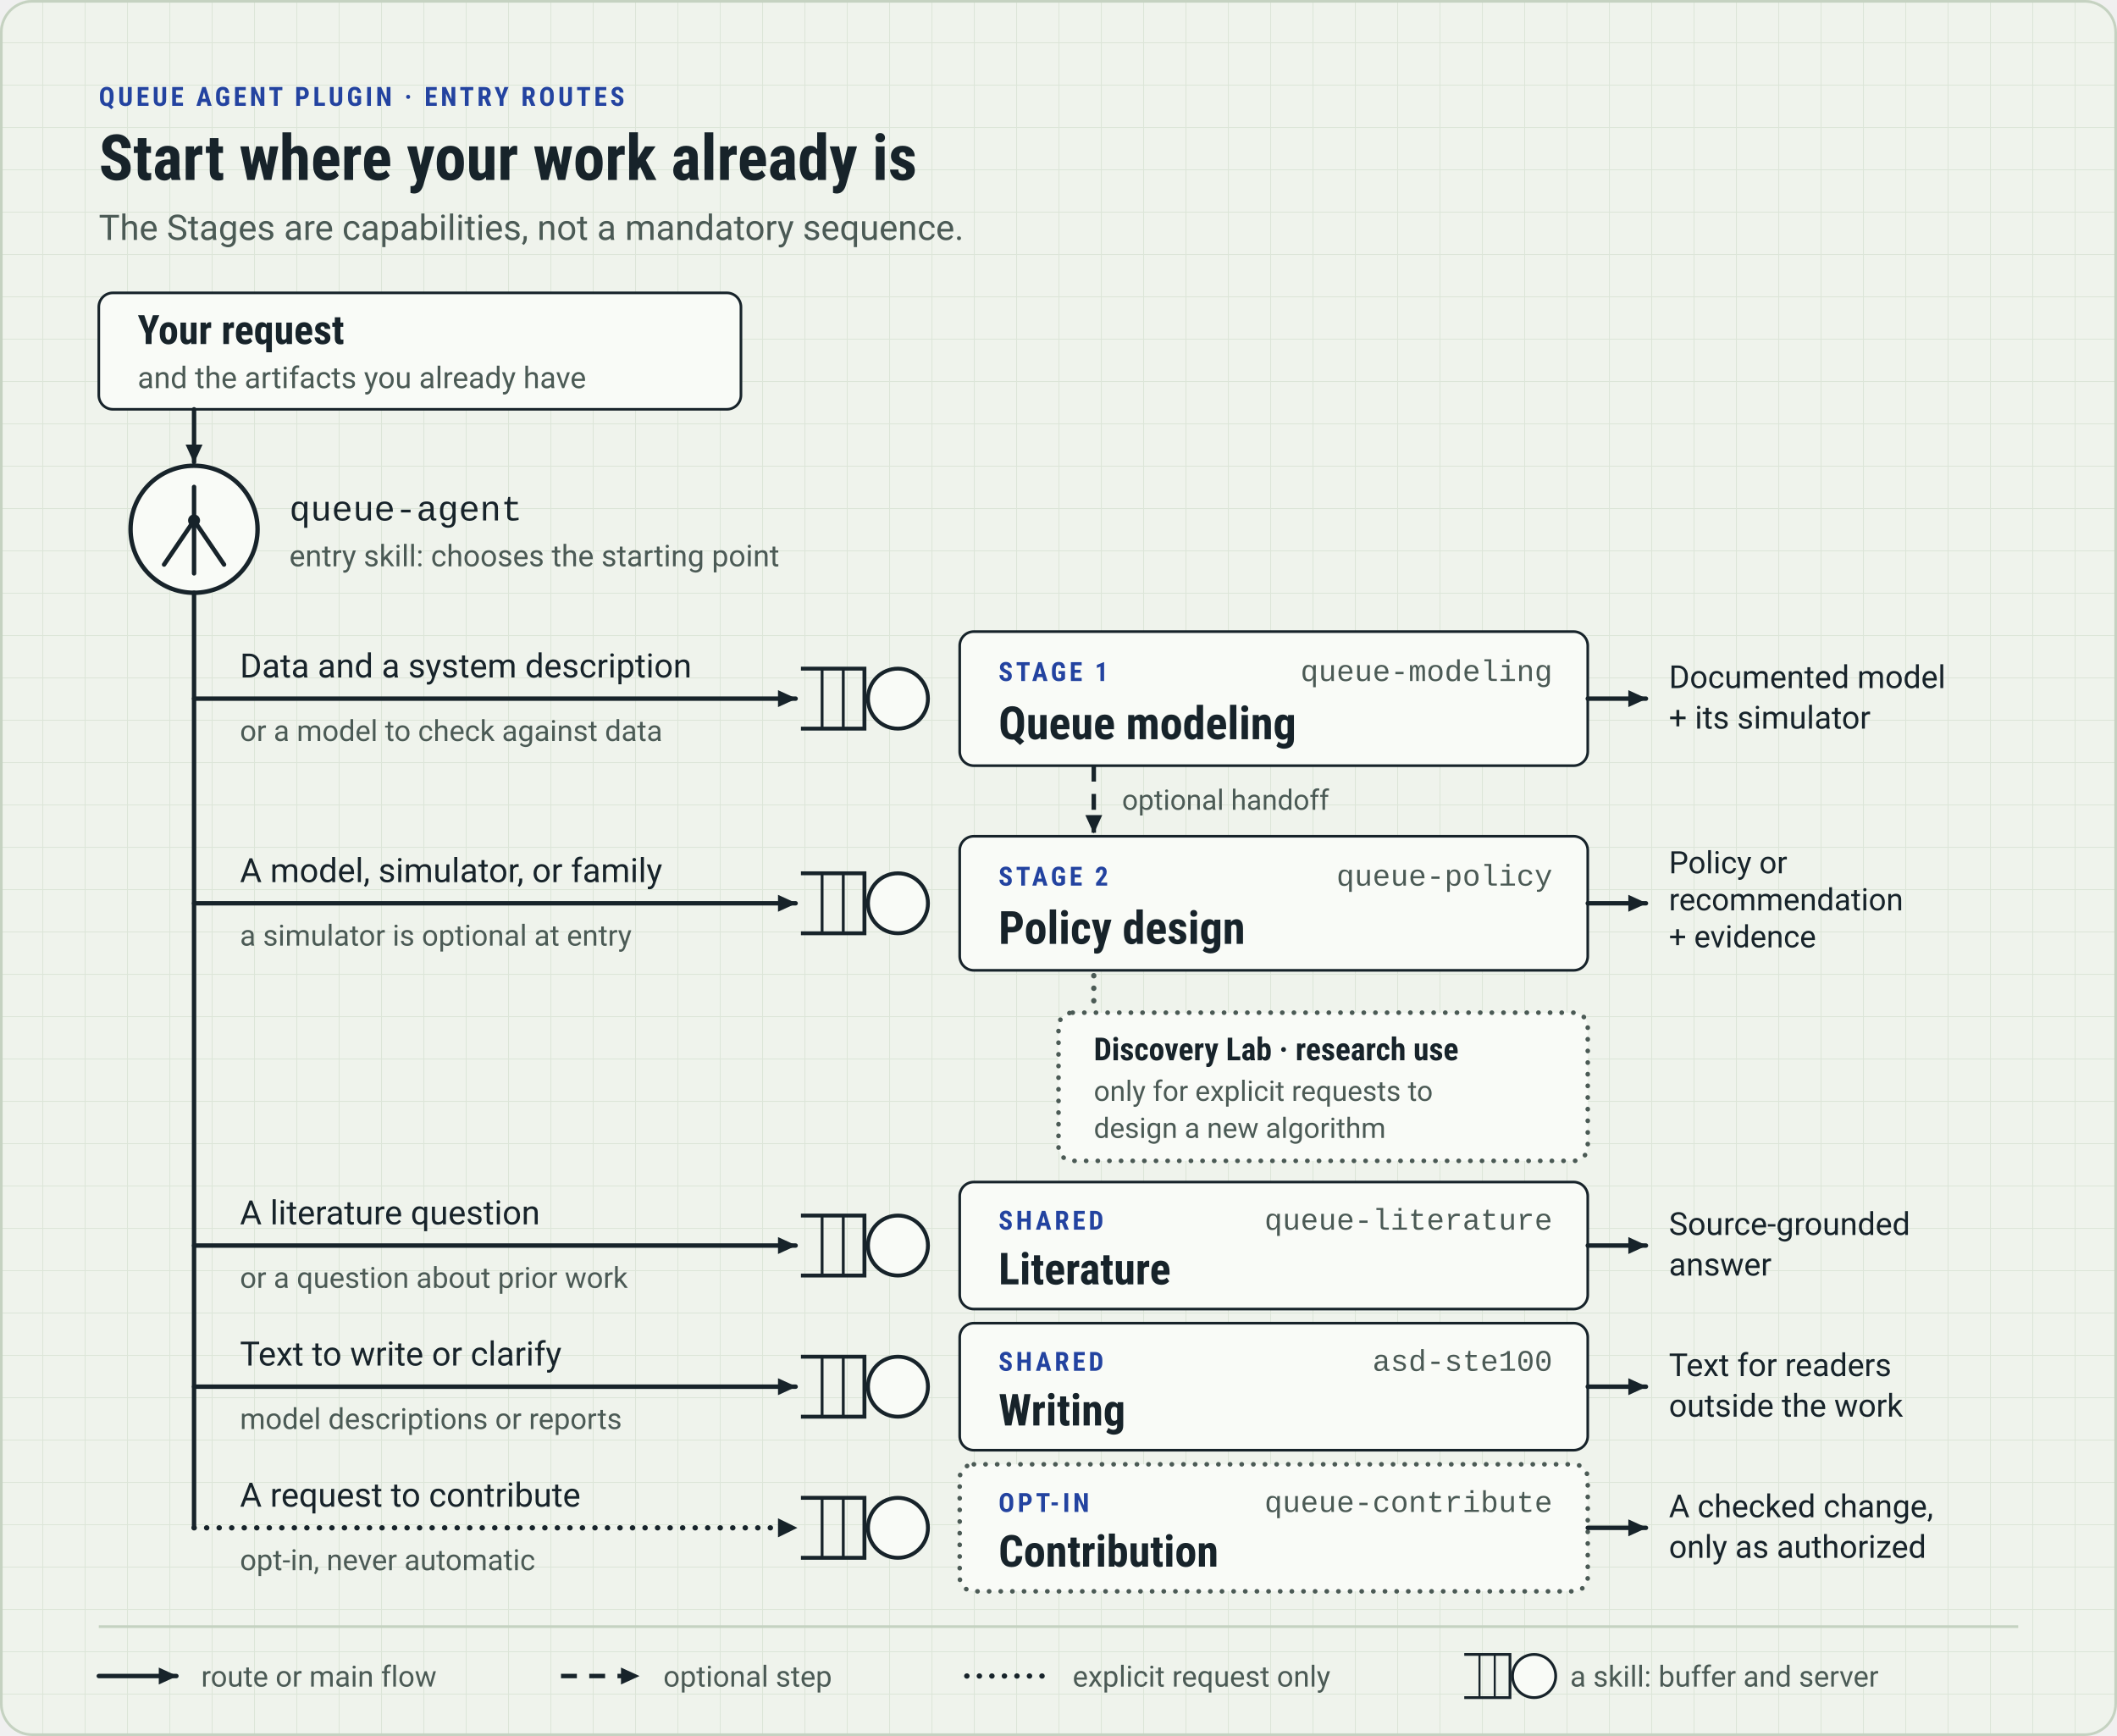
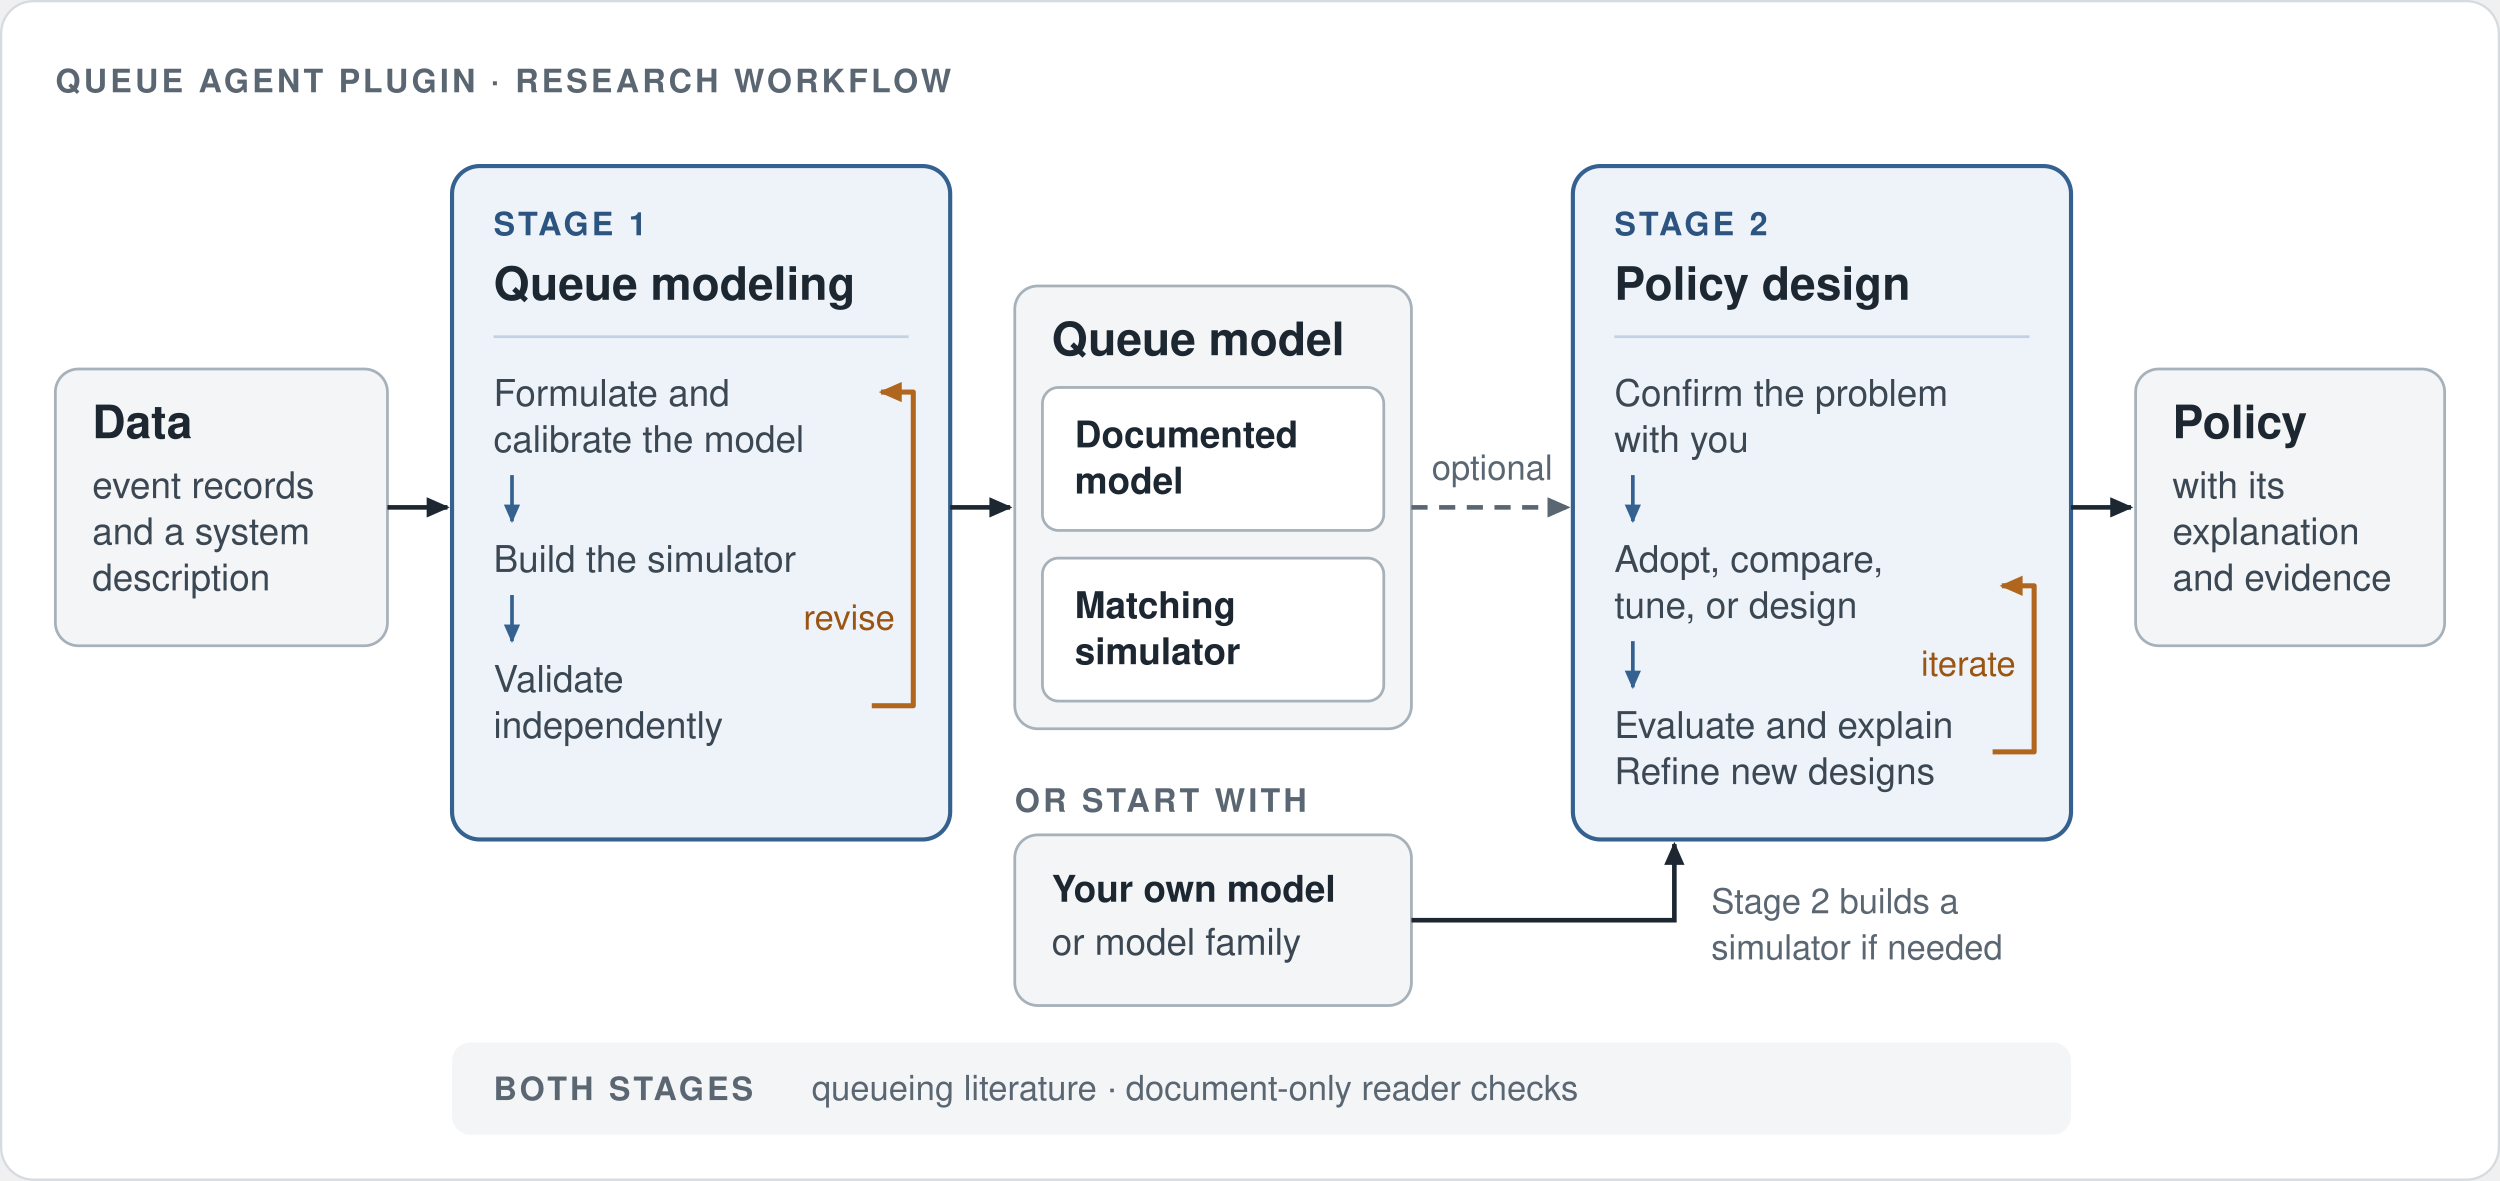
- <svg xmlns="http://www.w3.org/2000/svg" width="1200" height="984" viewBox="0 0 1200 984" role="img" aria-labelledby="ov-title ov-desc">
+ <svg xmlns="http://www.w3.org/2000/svg" width="1084" height="512" viewBox="0 0 1084 512" role="img" aria-labelledby="ov-title ov-desc">
  <defs>
    <style>
-       .d { font-family: "DIN Alternate", Bahnschrift, "Roboto Condensed", "Helvetica Neue", Arial, "Liberation Sans", sans-serif; font-weight: 700; fill: #17232A; }
-       .s { font-family: system-ui, -apple-system, "Segoe UI", Roboto, "Helvetica Neue", Arial, "Liberation Sans", sans-serif; fill: #17232A; }
-       .m { font-family: ui-monospace, "SF Mono", Menlo, Consolas, "Cascadia Mono", "Liberation Mono", "DejaVu Sans Mono", monospace; fill: #4B5A55; }
-       .eb { font-size: 15px; letter-spacing: 1.8px; fill: #2343A0; }
-       .gr { fill: #4B5A55; }
-       .ln { fill: none; stroke: #17232A; stroke-width: 2.5; stroke-linecap: round; stroke-linejoin: round; }
-       .dash { stroke-dasharray: 9 7; stroke-linecap: butt; }
-       .dot { stroke-dasharray: 0.1 7; stroke-linecap: round; stroke-width: 3; }
-       .card { fill: #F9FBF7; stroke: #17232A; stroke-width: 1.5; }
-       .card-dot { fill: #F9FBF7; stroke: #4B5A55; stroke-width: 2.6; stroke-dasharray: 0.1 6.5; stroke-linecap: round; }
-       .glyph { fill: none; stroke: #17232A; stroke-width: 2.2; }
-       .slot { stroke: #17232A; stroke-width: 1.6; }
-       .server { fill: #F9FBF7; stroke: #17232A; stroke-width: 2.2; }
+       text { font-family: Helvetica, Arial, "Liberation Sans", "Nimbus Sans", sans-serif; fill: #3B4752; }
+       .tag { font-size: 14px; font-weight: 700; letter-spacing: 1.4px; }
+       .h1 { font-size: 20px; font-weight: 700; fill: #1D2731; }
+       .h2 { font-size: 16px; font-weight: 700; fill: #1D2731; }
+       .b { font-size: 16px; }
+       .s { font-size: 15px; fill: #5A6672; }
+       .blue { fill: #2B5480; }
+       .amber { fill: #9A5512; }
+       .slate { fill: #5A6672; }
+       .card { fill: #F3F5F7; stroke: #A7B1BA; stroke-width: 1.2; }
+       .sub { fill: #FFFFFF; stroke: #A7B1BA; stroke-width: 1.2; }
+       .stage { fill: #EEF3F9; stroke: #34618F; stroke-width: 1.8; }
+       .rule { stroke: #C3D2E2; stroke-width: 1.2; }
+       .ar { fill: none; stroke: #1D2731; stroke-width: 2; }
+       .ar-step { fill: none; stroke: #34618F; stroke-width: 1.6; }
+       .ar-loop { fill: none; stroke: #B0661C; stroke-width: 2.2; stroke-linejoin: round; }
+       .ar-opt { fill: none; stroke: #5A6672; stroke-width: 2; stroke-dasharray: 7 5; }
    </style>
-     <pattern id="ov-grid" width="24" height="24" patternUnits="userSpaceOnUse">
-       <path d="M24 0H0V24" fill="none" stroke="#DCE5D8" stroke-width="1" />
-     </pattern>
-     <marker id="ov-ah" viewBox="0 0 12 12" refX="11" refY="6" markerWidth="12" markerHeight="12" markerUnits="userSpaceOnUse" orient="auto">
-       <path d="M1 1.2 L11.5 6 L1 10.8 Z" fill="#17232A" />
+     <marker id="ov-ink" viewBox="0 0 10 10" refX="9" refY="5" markerWidth="10" markerHeight="10" markerUnits="userSpaceOnUse" orient="auto">
+       <path d="M0 0.6 L10 5 L0 9.4 Z" fill="#1D2731" />
    </marker>
-     <marker id="ov-ah-g" viewBox="0 0 12 12" refX="11" refY="6" markerWidth="12" markerHeight="12" markerUnits="userSpaceOnUse" orient="auto">
-       <path d="M1 1.2 L11.5 6 L1 10.8 Z" fill="#4B5A55" />
+     <marker id="ov-blue" viewBox="0 0 10 10" refX="9" refY="5" markerWidth="8" markerHeight="8" markerUnits="userSpaceOnUse" orient="auto">
+       <path d="M0 0.6 L10 5 L0 9.4 Z" fill="#34618F" />
    </marker>
-     <g id="ov-station">
-       <path class="glyph" d="M0 -17H36V17H0" />
-       <path class="slot" d="M12 -17V17M24 -17V17" />
-       <circle class="server" cx="55" cy="0" r="17" />
-     </g>
+     <marker id="ov-amber" viewBox="0 0 10 10" refX="9" refY="5" markerWidth="10" markerHeight="10" markerUnits="userSpaceOnUse" orient="auto">
+       <path d="M0 0.6 L10 5 L0 9.4 Z" fill="#B0661C" />
+     </marker>
+     <marker id="ov-slate" viewBox="0 0 10 10" refX="9" refY="5" markerWidth="10" markerHeight="10" markerUnits="userSpaceOnUse" orient="auto">
+       <path d="M0 0.6 L10 5 L0 9.4 Z" fill="#5A6672" />
+     </marker>
  </defs>
-   <rect width="1200" height="984" rx="18" fill="#EFF3EC" />
-   <rect width="1200" height="984" rx="18" fill="url(#ov-grid)" />
-   <rect x="0.75" y="0.75" width="1198.5" height="982.5" rx="17.5" fill="none" stroke="#C5D2C1" stroke-width="1.5" />
-   <text class="d eb" x="56" y="60">QUEUE AGENT PLUGIN · ENTRY ROUTES</text>
-   <text class="d" x="56" y="102" font-size="36">Start where your work already is</text>
-   <text class="s gr" x="56" y="136" font-size="20">The Stages are capabilities, not a mandatory sequence.</text>
-   <rect class="card" x="56" y="166" width="364" height="66" rx="8" stroke-width="2" />
-   <text class="d" x="78" y="195" font-size="23">Your request</text>
-   <text class="s gr" x="78" y="220" font-size="17">and the artifacts you already have</text>
-   <line class="ln" x1="110" y1="232" x2="110" y2="262" marker-end="url(#ov-ah)" />
-   <circle cx="110" cy="300" r="36" fill="#F9FBF7" stroke="#17232A" stroke-width="2.5" />
-   <path class="ln" d="M110 276V295M110 295L93 320M110 295V325M110 295L127 320" stroke-width="2.4" />
-   <circle cx="110" cy="295" r="3.4" fill="#17232A" />
-   <text class="m" x="164" y="295" font-size="20" style="fill:#17232A">queue-agent</text>
-   <text class="s gr" x="164" y="321" font-size="17">entry skill: chooses the starting point</text>
-   <line class="ln" x1="110" y1="336" x2="110" y2="866" />
-   <line class="ln" x1="110" y1="396" x2="451" y2="396" marker-end="url(#ov-ah)" />
-   <text class="s" x="136" y="384" font-size="19">Data and a system description</text>
-   <text class="s gr" x="136" y="420" font-size="16.5">or a model to check against data</text>
-   <use href="#ov-station" x="454" y="396" />
-   <rect class="card" x="544" y="358" width="356" height="76" rx="8" stroke-width="2.2" />
-   <text class="d eb" x="566" y="386">STAGE 1</text>
-   <text class="m" x="880" y="386" font-size="17" text-anchor="end">queue-modeling</text>
-   <text class="d" x="566" y="419" font-size="26">Queue modeling</text>
-   <line class="ln" x1="900" y1="396" x2="933" y2="396" marker-end="url(#ov-ah)" />
-   <text class="s" x="946" y="390" font-size="18">Documented model</text>
-   <text class="s" x="946" y="413" font-size="18">+ its simulator</text>
-   <line class="ln dash" x1="620" y1="434" x2="620" y2="472" marker-end="url(#ov-ah)" />
-   <text class="s gr" x="636" y="459" font-size="16">optional handoff</text>
-   <line class="ln" x1="110" y1="512" x2="451" y2="512" marker-end="url(#ov-ah)" />
-   <text class="s" x="136" y="500" font-size="19">A model, simulator, or family</text>
-   <text class="s gr" x="136" y="536" font-size="16.5">a simulator is optional at entry</text>
-   <use href="#ov-station" x="454" y="512" />
-   <rect class="card" x="544" y="474" width="356" height="76" rx="8" stroke-width="2.2" />
-   <text class="d eb" x="566" y="502">STAGE 2</text>
-   <text class="m" x="880" y="502" font-size="17" text-anchor="end">queue-policy</text>
-   <text class="d" x="566" y="535" font-size="26">Policy design</text>
-   <line class="ln" x1="900" y1="512" x2="933" y2="512" marker-end="url(#ov-ah)" />
-   <text class="s" x="946" y="495" font-size="17.5">Policy or</text>
-   <text class="s" x="946" y="516" font-size="17.5">recommendation</text>
-   <text class="s" x="946" y="537" font-size="17.5">+ evidence</text>
-   <line class="ln dot" x1="620" y1="553" x2="620" y2="570" stroke="#4B5A55" style="stroke:#4B5A55" />
-   <rect class="card-dot" x="600" y="574" width="300" height="84" rx="8" />
-   <text class="d" x="620" y="601" font-size="18">Discovery Lab · research use</text>
-   <text class="s gr" x="620" y="624" font-size="16">only for explicit requests to</text>
-   <text class="s gr" x="620" y="645" font-size="16">design a new algorithm</text>
-   <line class="ln" x1="110" y1="706" x2="451" y2="706" marker-end="url(#ov-ah)" />
-   <text class="s" x="136" y="694" font-size="19">A literature question</text>
-   <text class="s gr" x="136" y="730" font-size="16.5">or a question about prior work</text>
-   <use href="#ov-station" x="454" y="706" />
-   <rect class="card" x="544" y="670" width="356" height="72" rx="8" />
-   <text class="d eb" x="566" y="697">SHARED</text>
-   <text class="m" x="880" y="697" font-size="17" text-anchor="end">queue-literature</text>
-   <text class="d" x="566" y="728" font-size="25">Literature</text>
-   <line class="ln" x1="900" y1="706" x2="933" y2="706" marker-end="url(#ov-ah)" />
-   <text class="s" x="946" y="700" font-size="18">Source-grounded</text>
-   <text class="s" x="946" y="723" font-size="18">answer</text>
-   <line class="ln" x1="110" y1="786" x2="451" y2="786" marker-end="url(#ov-ah)" />
-   <text class="s" x="136" y="774" font-size="19">Text to write or clarify</text>
-   <text class="s gr" x="136" y="810" font-size="16.5">model descriptions or reports</text>
-   <use href="#ov-station" x="454" y="786" />
-   <rect class="card" x="544" y="750" width="356" height="72" rx="8" />
-   <text class="d eb" x="566" y="777">SHARED</text>
-   <text class="m" x="880" y="777" font-size="17" text-anchor="end">asd-ste100</text>
-   <text class="d" x="566" y="808" font-size="25">Writing</text>
-   <line class="ln" x1="900" y1="786" x2="933" y2="786" marker-end="url(#ov-ah)" />
-   <text class="s" x="946" y="780" font-size="18">Text for readers</text>
-   <text class="s" x="946" y="803" font-size="18">outside the work</text>
-   <line class="ln dot" x1="110" y1="866" x2="449" y2="866" />
-   <path d="M441 860.6 L452 866 L441 871.4 Z" fill="#17232A" />
-   <text class="s" x="136" y="854" font-size="19">A request to contribute</text>
-   <text class="s gr" x="136" y="890" font-size="16.5">opt-in, never automatic</text>
-   <use href="#ov-station" x="454" y="866" />
-   <rect class="card-dot" x="544" y="830" width="356" height="72" rx="8" />
-   <text class="d eb" x="566" y="857">OPT-IN</text>
-   <text class="m" x="880" y="857" font-size="17" text-anchor="end">queue-contribute</text>
-   <text class="d" x="566" y="888" font-size="25">Contribution</text>
-   <line class="ln" x1="900" y1="866" x2="933" y2="866" marker-end="url(#ov-ah)" />
-   <text class="s" x="946" y="860" font-size="18">A checked change,</text>
-   <text class="s" x="946" y="883" font-size="18">only as authorized</text>
-   <line x1="56" y1="922" x2="1144" y2="922" stroke="#C5D2C1" stroke-width="1.5" />
-   <line class="ln" x1="56" y1="950" x2="100" y2="950" marker-end="url(#ov-ah)" />
-   <text class="s gr" x="114" y="956" font-size="16.5">route or main flow</text>
-   <line class="ln dash" x1="318" y1="950" x2="362" y2="950" marker-end="url(#ov-ah)" />
-   <text class="s gr" x="376" y="956" font-size="16.5">optional step</text>
-   <line class="ln dot" x1="548" y1="950" x2="594" y2="950" />
-   <text class="s gr" x="608" y="956" font-size="16.5">explicit request only</text>
-   <use href="#ov-station" x="830" y="950" transform="translate(830 950) scale(0.72) translate(-830 -950)" />
-   <text class="s gr" x="890" y="956" font-size="16.5">a skill: buffer and server</text>
+   <rect x="0.5" y="0.5" width="1083" height="511" rx="14" fill="#FFFFFF" stroke="#D5DBE1" />
+   <text class="tag slate" x="24" y="40">QUEUE AGENT PLUGIN · RESEARCH WORKFLOW</text>
+   <rect class="card" x="24" y="160" width="144" height="120" rx="10" />
+   <text class="h1" x="40" y="190">Data</text>
+   <text class="b" x="40" y="216">event records</text>
+   <text class="b" x="40" y="236">and a system</text>
+   <text class="b" x="40" y="256">description</text>
+   <line class="ar" x1="168" y1="220" x2="194" y2="220" marker-end="url(#ov-ink)" />
+   <rect class="stage" x="196" y="72" width="216" height="292" rx="12" />
+   <text class="tag blue" x="214" y="102">STAGE 1</text>
+   <text class="h1" x="214" y="130">Queue modeling</text>
+   <line class="rule" x1="214" y1="146" x2="394" y2="146" />
+   <text class="b" x="214" y="176">Formulate and</text>
+   <text class="b" x="214" y="196">calibrate the model</text>
+   <line class="ar-step" x1="222" y1="206" x2="222" y2="226" marker-end="url(#ov-blue)" />
+   <text class="b" x="214" y="248">Build the simulator</text>
+   <line class="ar-step" x1="222" y1="258" x2="222" y2="278" marker-end="url(#ov-blue)" />
+   <text class="b" x="214" y="300">Validate</text>
+   <text class="b" x="214" y="320">independently</text>
+   <path class="ar-loop" d="M378 306 H396 V170 H382" marker-end="url(#ov-amber)" />
+   <text class="s amber" x="388" y="273" text-anchor="end">revise</text>
+   <line class="ar" x1="412" y1="220" x2="438" y2="220" marker-end="url(#ov-ink)" />
+   <rect class="card" x="440" y="124" width="172" height="192" rx="10" />
+   <text class="h1" x="456" y="154">Queue model</text>
+   <rect class="sub" x="452" y="168" width="148" height="62" rx="7" />
+   <text class="h2" x="466" y="194">Documented</text>
+   <text class="h2" x="466" y="214">model</text>
+   <rect class="sub" x="452" y="242" width="148" height="62" rx="7" />
+   <text class="h2" x="466" y="268">Matching</text>
+   <text class="h2" x="466" y="288">simulator</text>
+   <line class="ar-opt" x1="612" y1="220" x2="680" y2="220" marker-end="url(#ov-slate)" />
+   <text class="s" x="647" y="208" text-anchor="middle">optional</text>
+   <text class="tag slate" x="440" y="352">OR START WITH</text>
+   <rect class="card" x="440" y="362" width="172" height="74" rx="10" />
+   <text class="h2" x="456" y="391">Your own model</text>
+   <text class="b" x="456" y="414">or model family</text>
+   <path class="ar" d="M612 399 H726 V366" marker-end="url(#ov-ink)" />
+   <text class="s" x="742" y="396">Stage 2 builds a</text>
+   <text class="s" x="742" y="416">simulator if needed</text>
+   <rect class="stage" x="682" y="72" width="216" height="292" rx="12" />
+   <text class="tag blue" x="700" y="102">STAGE 2</text>
+   <text class="h1" x="700" y="130">Policy design</text>
+   <line class="rule" x1="700" y1="146" x2="880" y2="146" />
+   <text class="b" x="700" y="176">Confirm the problem</text>
+   <text class="b" x="700" y="196">with you</text>
+   <line class="ar-step" x1="708" y1="206" x2="708" y2="226" marker-end="url(#ov-blue)" />
+   <text class="b" x="700" y="248">Adopt, compare,</text>
+   <text class="b" x="700" y="268">tune, or design</text>
+   <line class="ar-step" x1="708" y1="278" x2="708" y2="298" marker-end="url(#ov-blue)" />
+   <text class="b" x="700" y="320">Evaluate and explain</text>
+   <text class="b" x="700" y="340">Refine new designs</text>
+   <path class="ar-loop" d="M864 326 H882 V254 H868" marker-end="url(#ov-amber)" />
+   <text class="s amber" x="874" y="293" text-anchor="end">iterate</text>
+   <line class="ar" x1="898" y1="220" x2="924" y2="220" marker-end="url(#ov-ink)" />
+   <rect class="card" x="926" y="160" width="134" height="120" rx="10" />
+   <text class="h1" x="942" y="190">Policy</text>
+   <text class="b" x="942" y="216">with its</text>
+   <text class="b" x="942" y="236">explanation</text>
+   <text class="b" x="942" y="256">and evidence</text>
+   <rect x="196" y="452" width="702" height="40" rx="8" fill="#F3F5F7" />
+   <text class="tag slate" x="214" y="477">BOTH STAGES</text>
+   <text class="s" x="352" y="477">queueing literature · document-only reader checks</text>
</svg>
